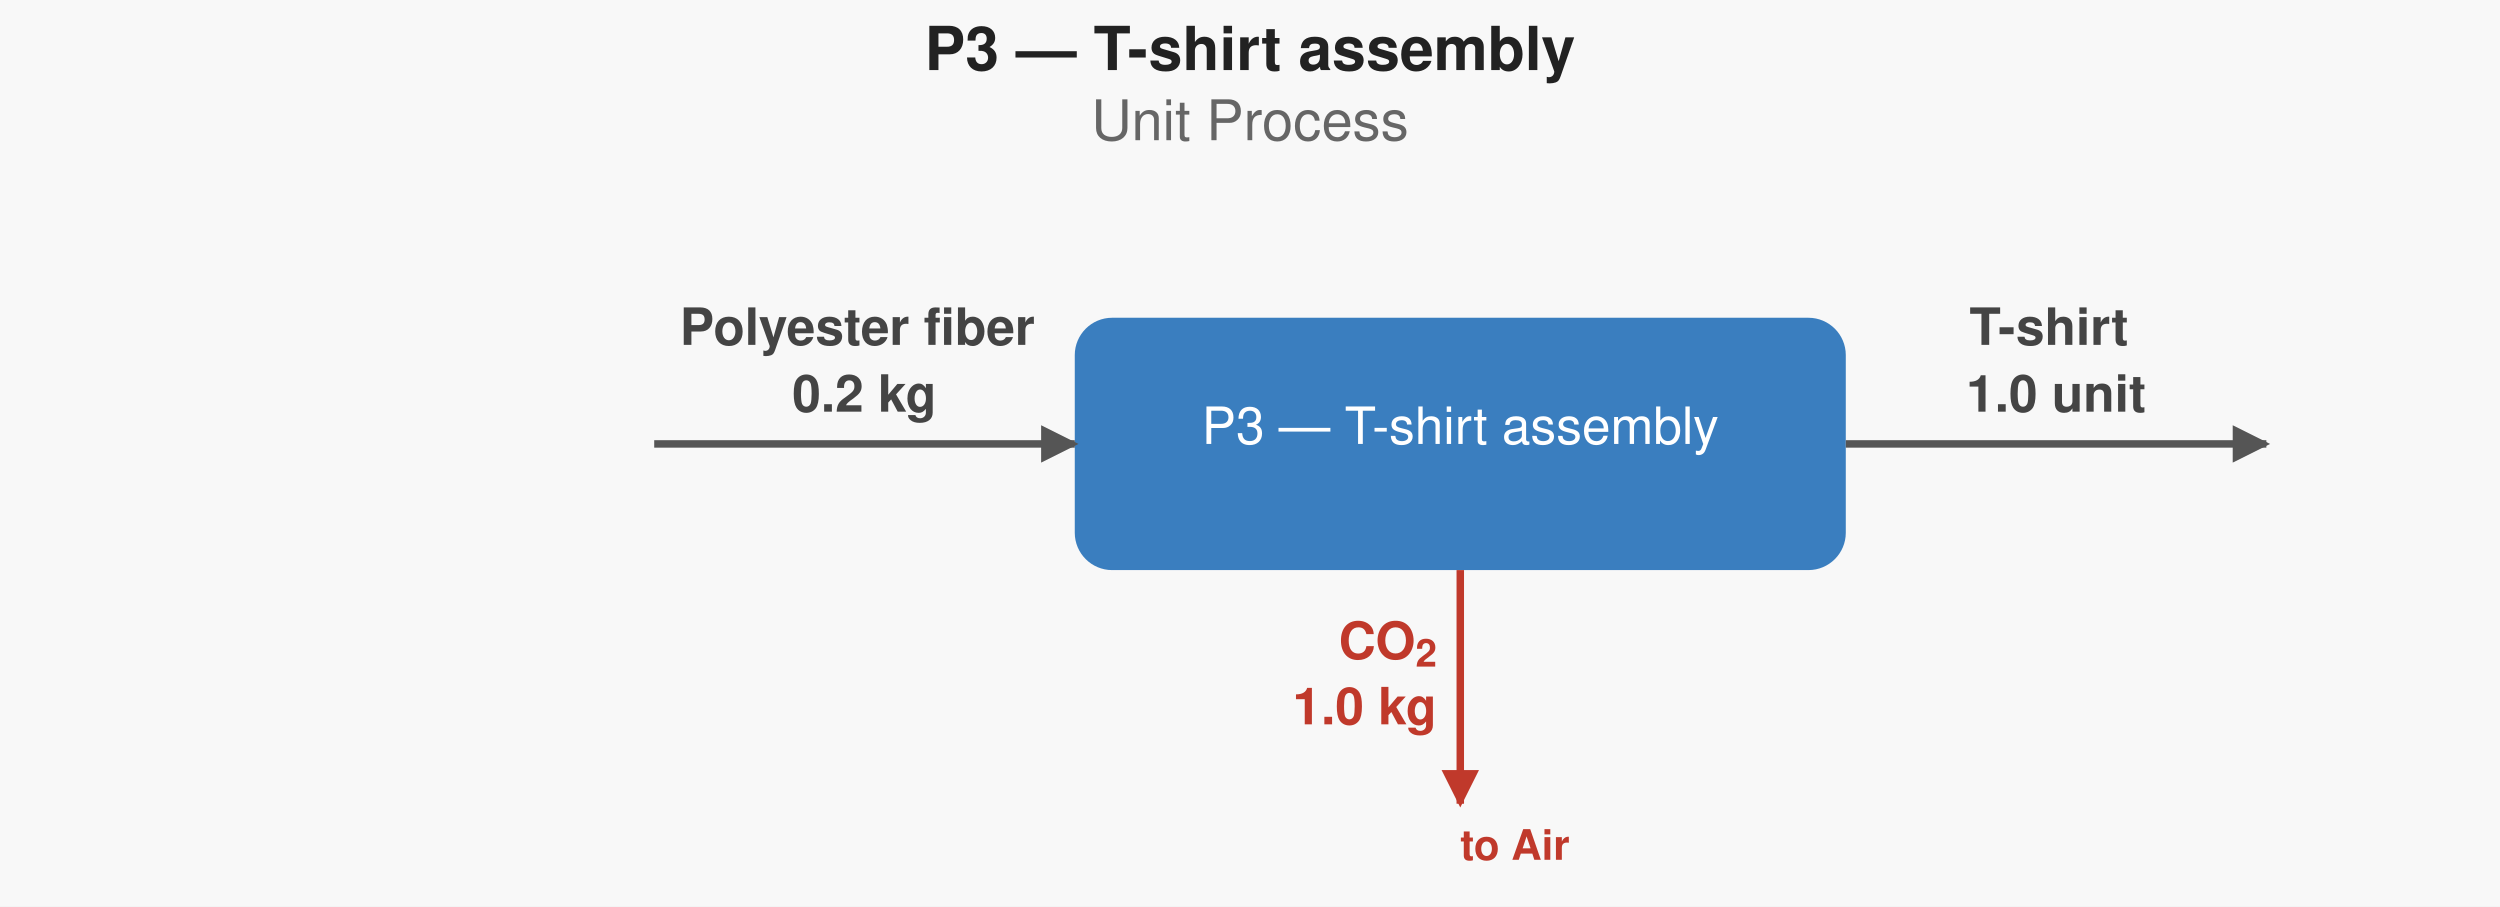
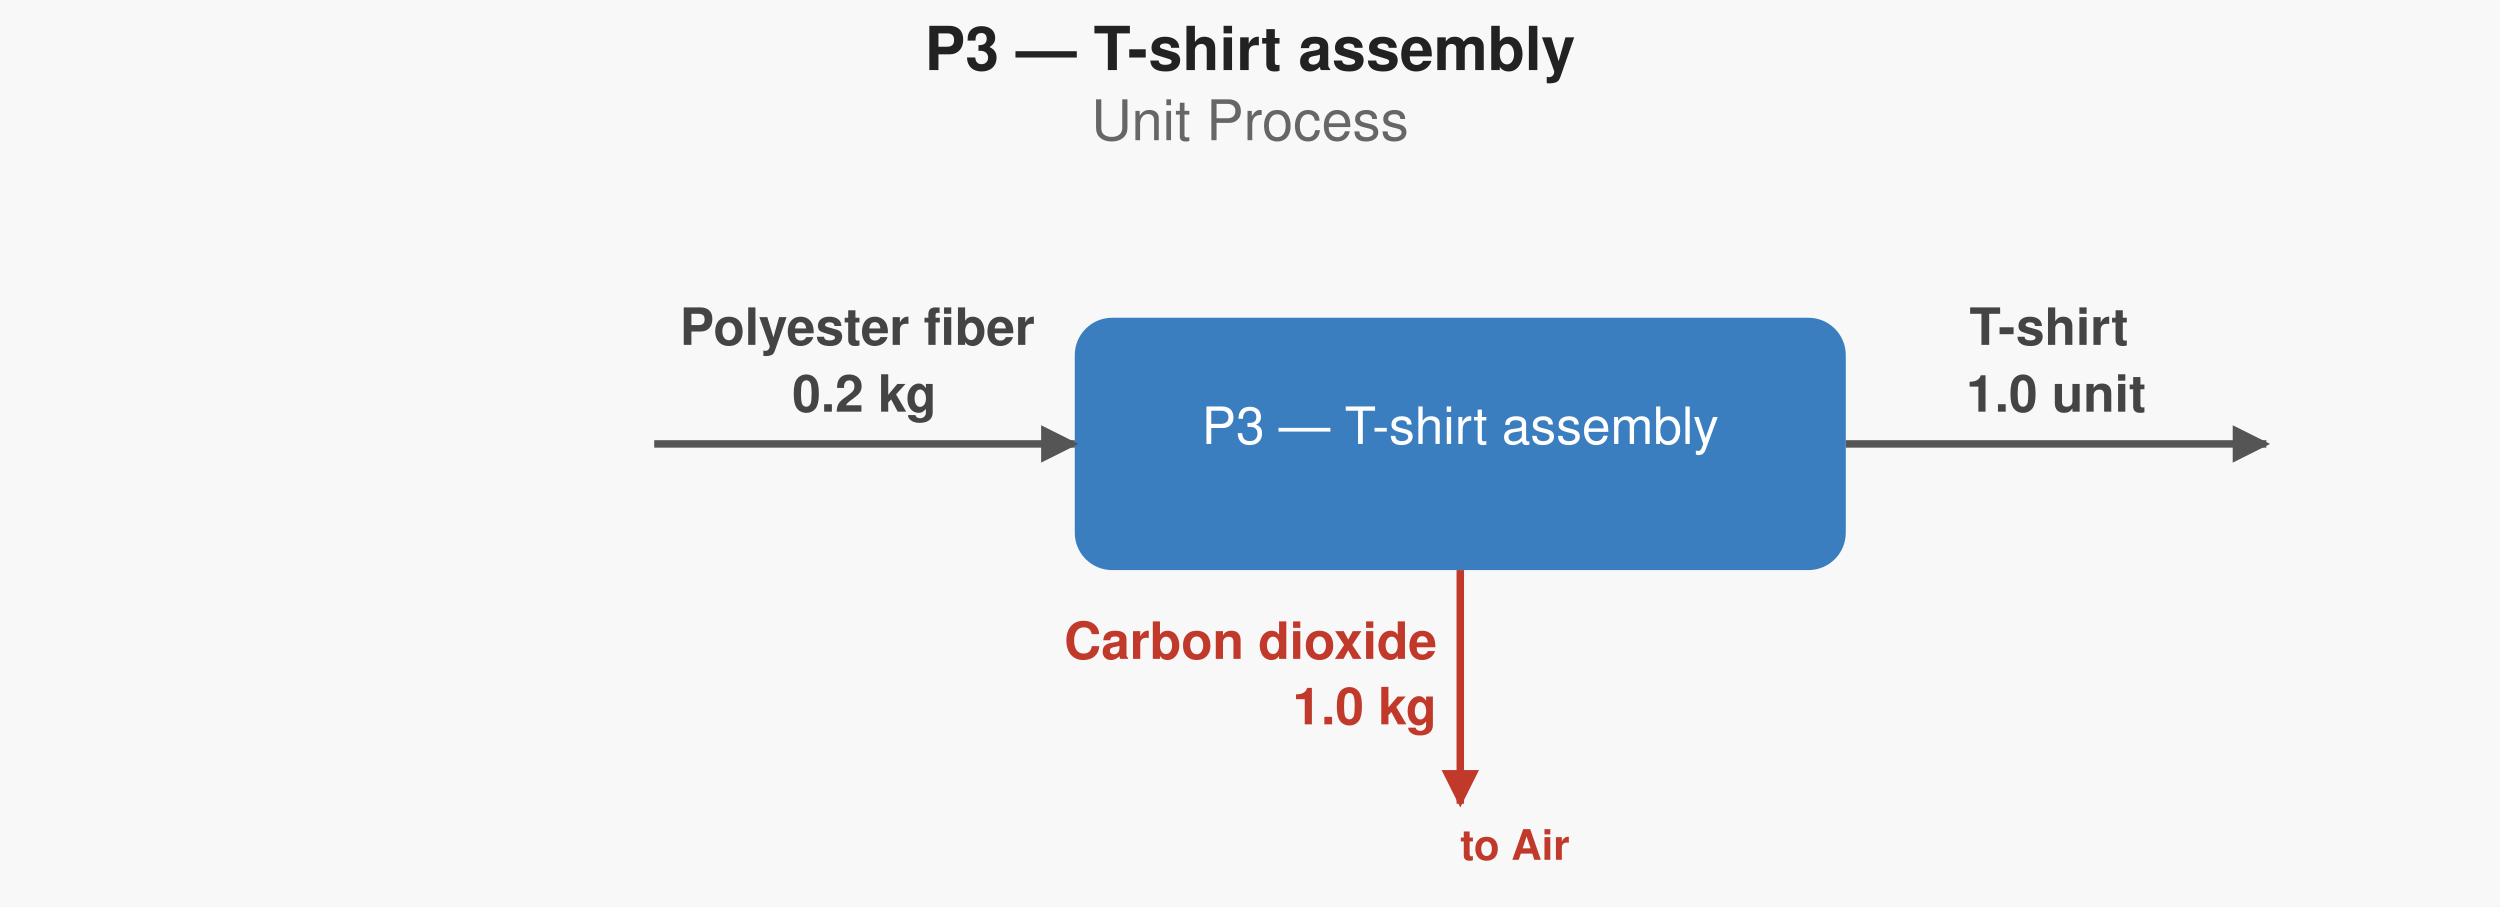
<svg xmlns="http://www.w3.org/2000/svg" width="535.0" height="194.0" viewBox="0 0 535.0 194.0">
  <rect x="0" y="0" width="535.0" height="194.0" fill="#f8f8f8" />
  <defs>
    <marker id="arr" viewBox="0 0 10 10" refX="9" refY="5" markerWidth="5" markerHeight="5" orient="auto">
      <path d="M0,0 L10,5 L0,10 z" fill="#555555" />
    </marker>
    <marker id="arr-green" viewBox="0 0 10 10" refX="9" refY="5" markerWidth="5" markerHeight="5" orient="auto">
      <path d="M0,0 L10,5 L0,10 z" fill="#2d7a45" />
    </marker>
    <marker id="arr-red" viewBox="0 0 10 10" refX="9" refY="5" markerWidth="5" markerHeight="5" orient="auto">
      <path d="M0,0 L10,5 L0,10 z" fill="#c0392b" />
    </marker>
  </defs>
  <text x="267.5" y="15.0" text-anchor="middle" dominant-baseline="auto" font-family="Helvetica,Arial,sans-serif" font-size="13" font-weight="bold" fill="#222">P3 — T-shirt assembly</text>
  <text x="267.5" y="30.0" text-anchor="middle" dominant-baseline="auto" font-family="Helvetica,Arial,sans-serif" font-size="12" font-weight="normal" fill="#666">Unit Process</text>
  <rect x="230.0" y="68.0" width="165" height="54" rx="8" fill="#3a7ebf" />
  <text x="312.5" y="95.0" text-anchor="middle" dominant-baseline="auto" font-family="Helvetica,Arial,sans-serif" font-size="11" font-weight="normal" fill="white">P3 — T-shirt assembly</text>
  <line x1="395.0" y1="95.0" x2="485.0" y2="95.0" stroke="#555555" stroke-width="1.6" marker-end="url(#arr)" />
  <text text-anchor="middle" font-family="Helvetica,Arial,sans-serif" font-size="11" font-weight="bold" fill="#444">
    <tspan x="440.0" y="73.8" dominant-baseline="auto">T-shirt</tspan>
    <tspan x="440.0" y="88.1" dominant-baseline="auto">1.0 unit</tspan>
  </text>
  <line x1="140.0" y1="95.0" x2="230.0" y2="95.0" stroke="#555555" stroke-width="1.6" marker-end="url(#arr)" />
  <text text-anchor="middle" font-family="Helvetica,Arial,sans-serif" font-size="11" font-weight="bold" fill="#444">
    <tspan x="185.0" y="73.8" dominant-baseline="auto">Polyester fiber</tspan>
    <tspan x="185.0" y="88.1" dominant-baseline="auto">0.2 kg</tspan>
  </text>
  <line x1="312.5" y1="122.0" x2="312.5" y2="172.0" stroke="#c0392b" stroke-width="1.6" marker-end="url(#arr-red)" />
-   <text x="307.5" y="141.0" text-anchor="end" dominant-baseline="auto" font-family="Helvetica,Arial,sans-serif" font-size="11" font-weight="bold" fill="#c0392b">CO<tspan baseline-shift="sub" font-size="0.75em">2</tspan>
-   </text>
+   <text x="307.5" y="141.0" text-anchor="end" dominant-baseline="auto" font-family="Helvetica,Arial,sans-serif" font-size="11" font-weight="bold" fill="#c0392b">Carbon dioxide</text>
  <text x="307.5" y="155.0" text-anchor="end" dominant-baseline="auto" font-family="Helvetica,Arial,sans-serif" font-size="11" font-weight="bold" fill="#c0392b">1.0 kg</text>
  <text x="312.5" y="184.0" text-anchor="start" dominant-baseline="auto" font-family="Helvetica,Arial,sans-serif" font-size="9" font-weight="bold" fill="#c0392b">to Air</text>
</svg>
